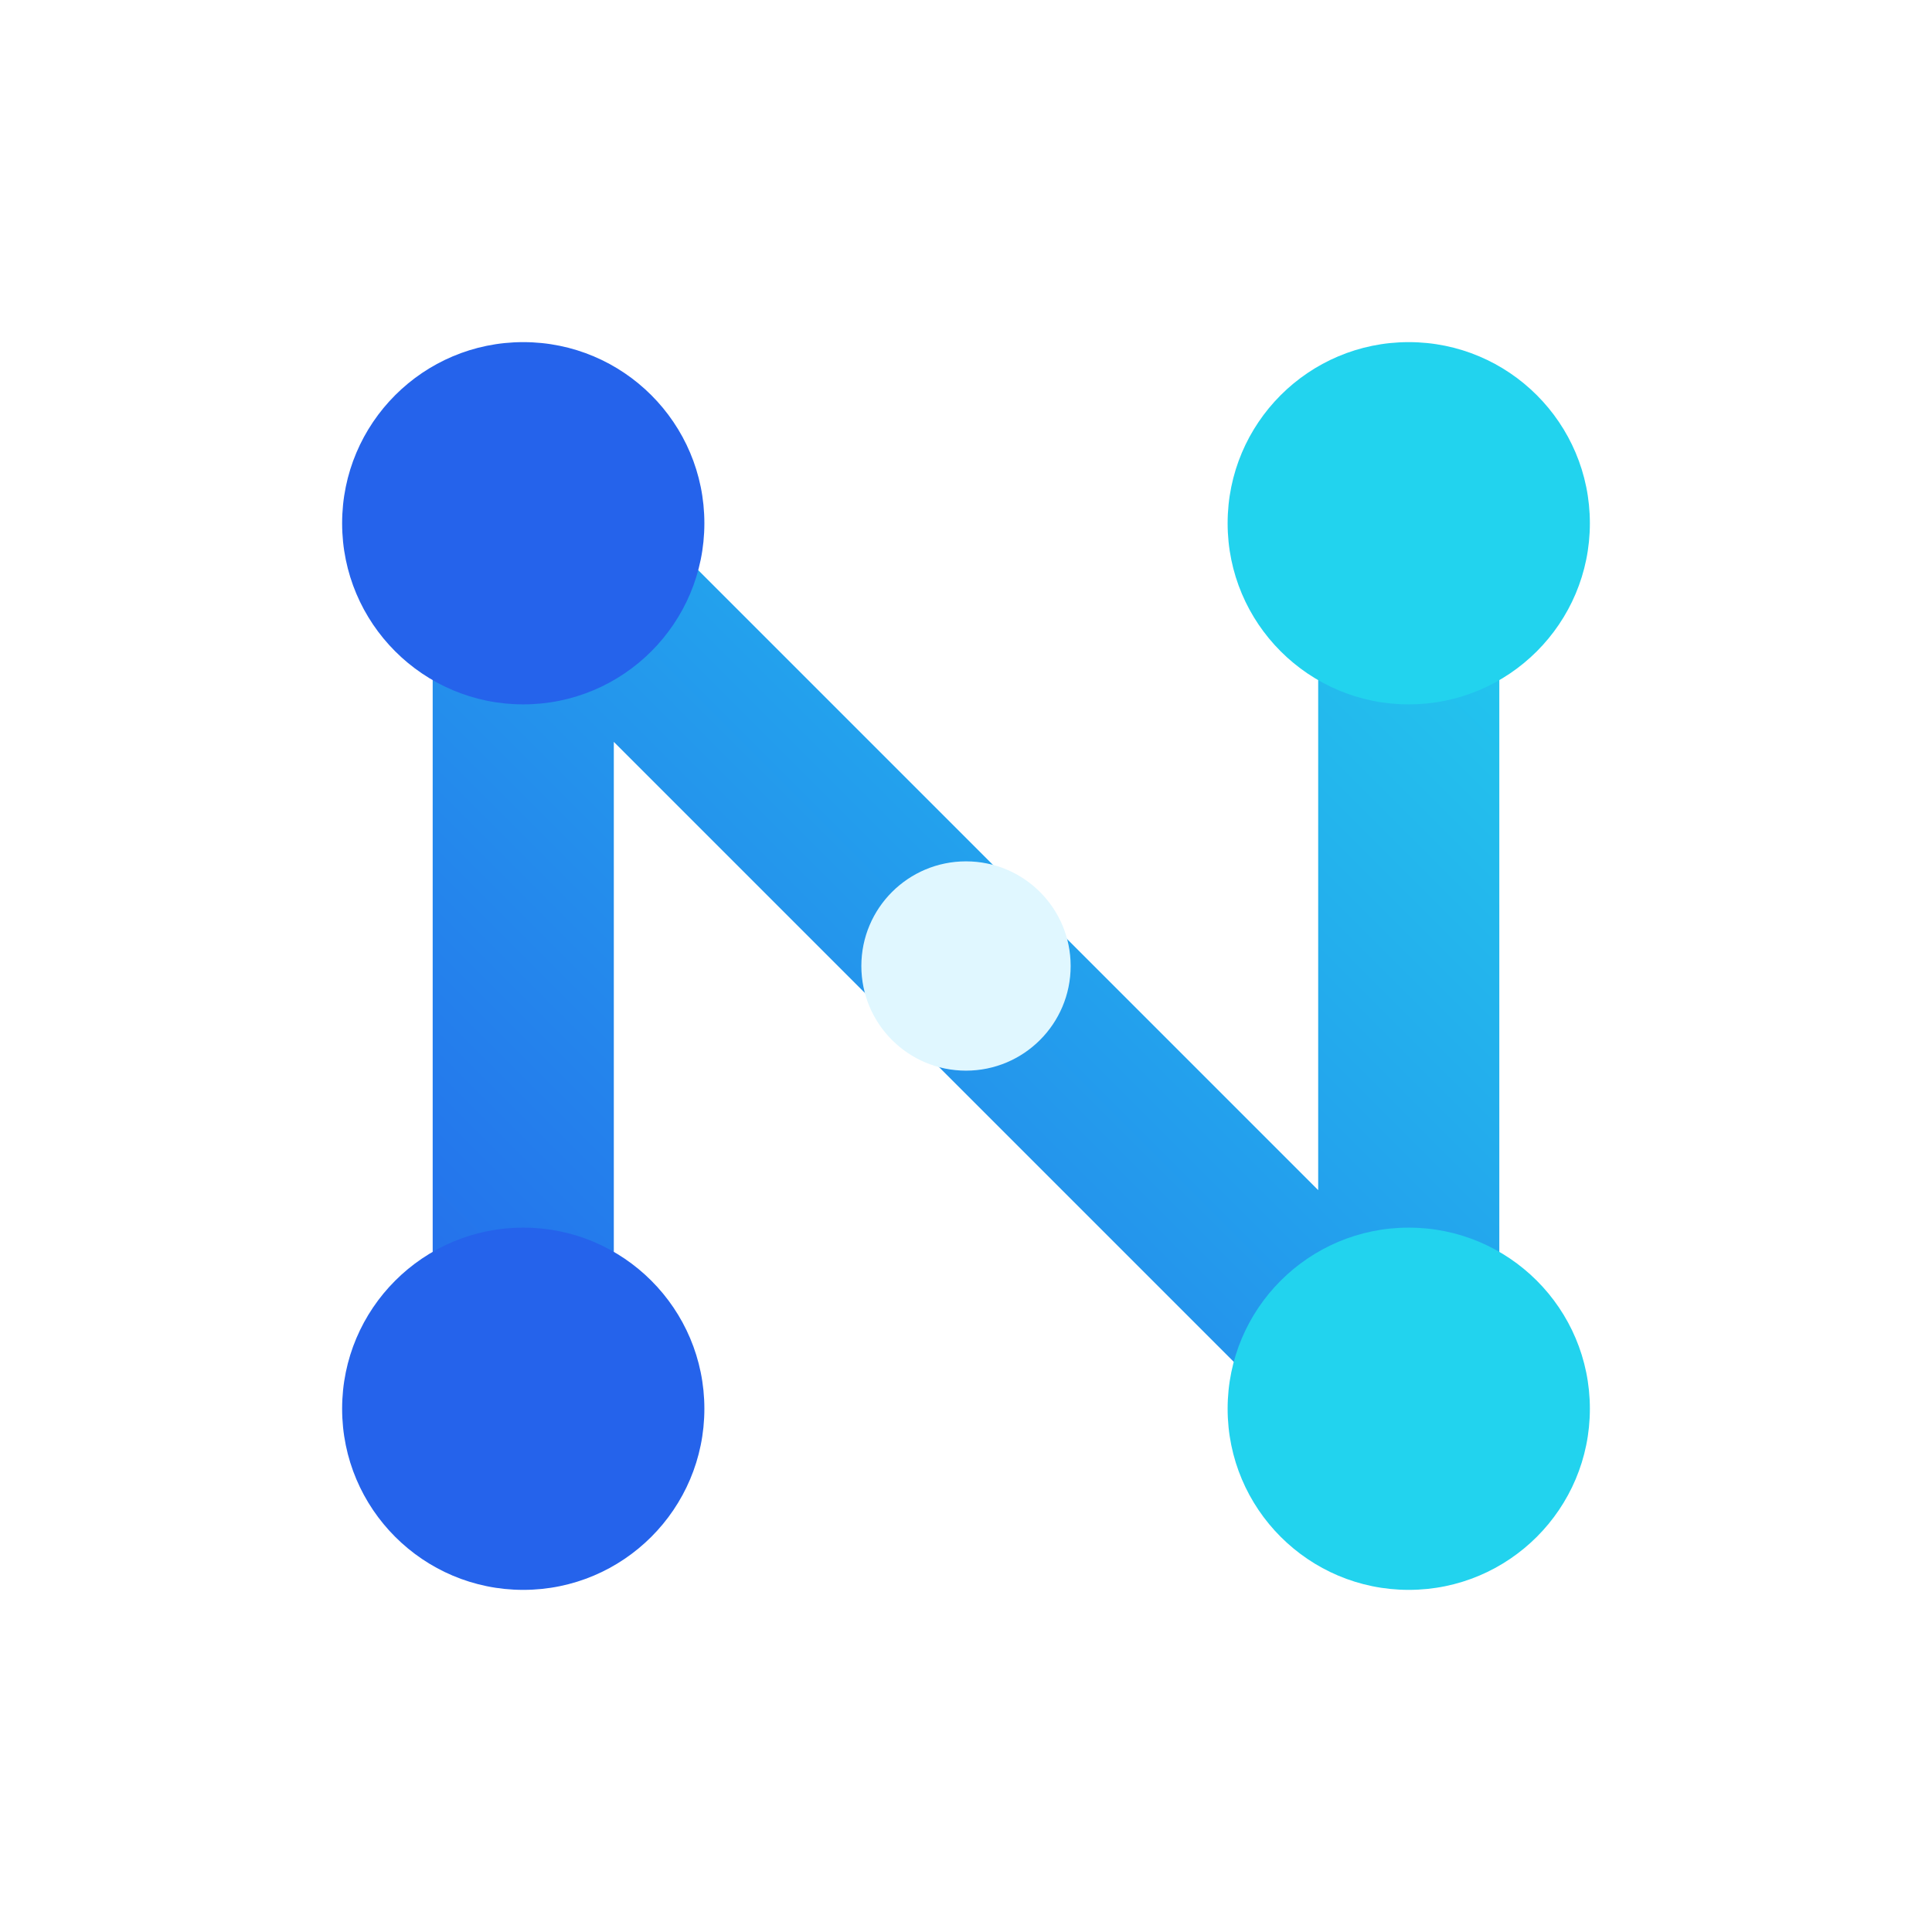
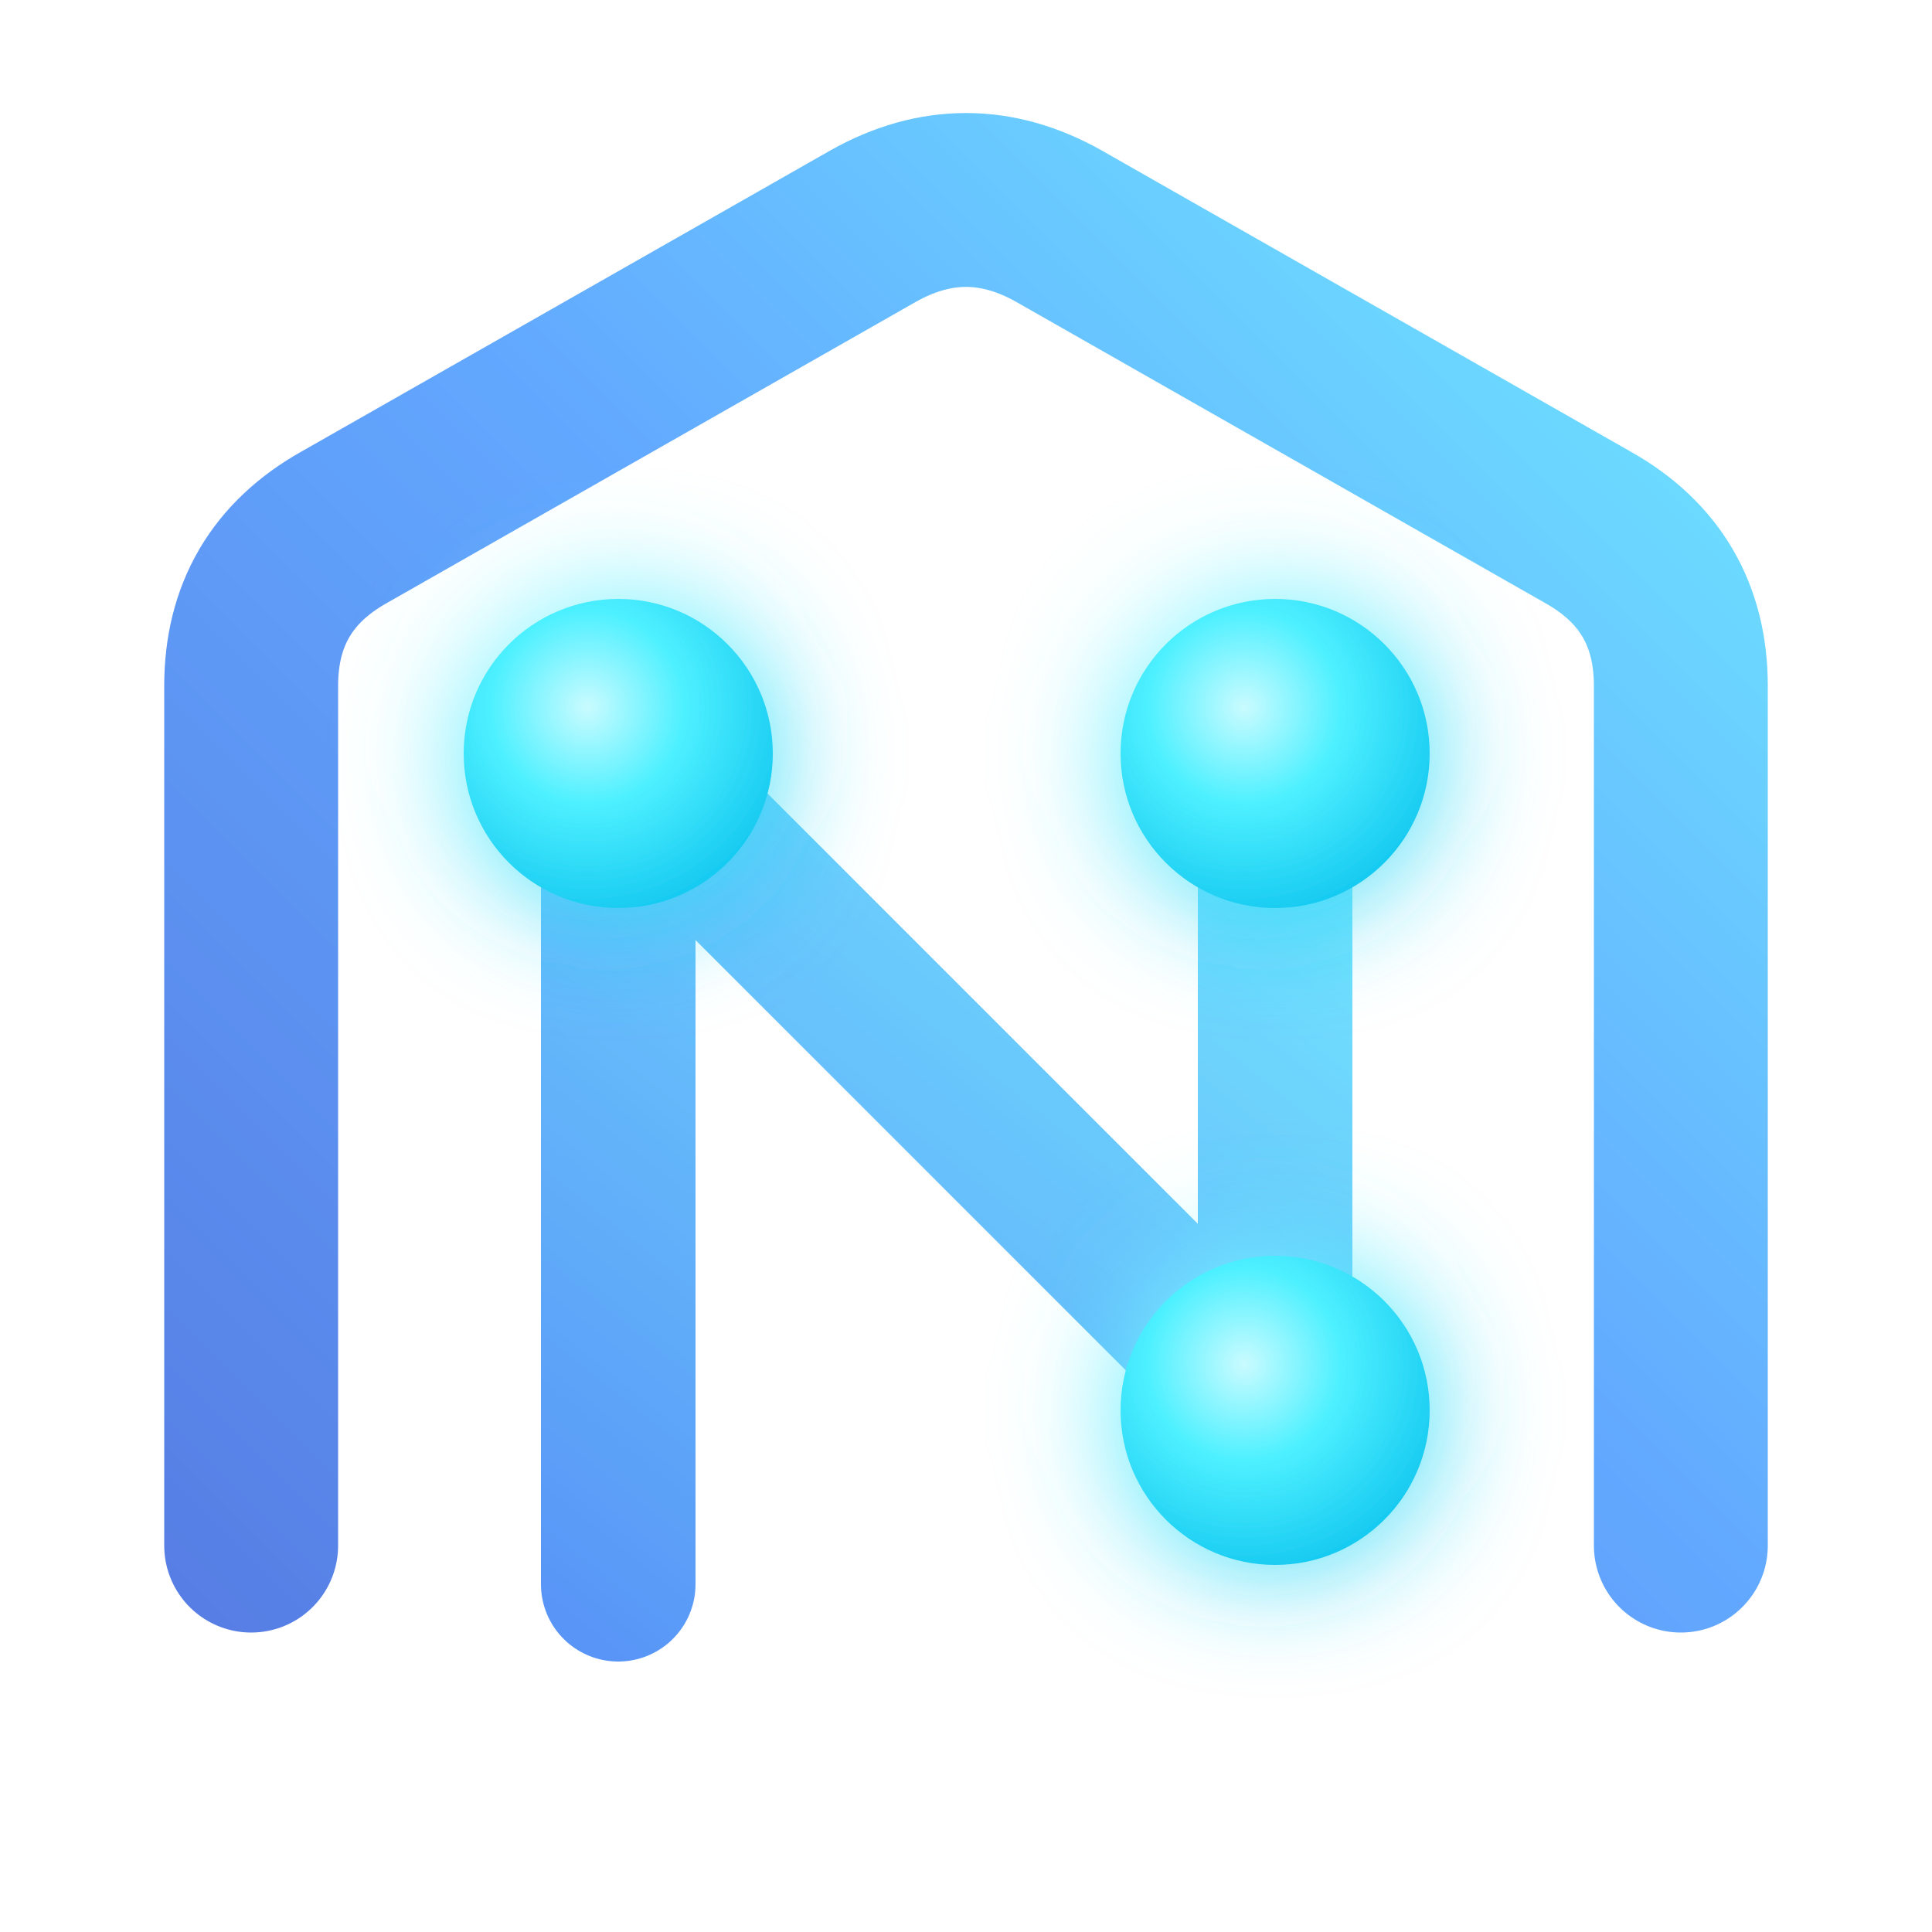
- <svg xmlns="http://www.w3.org/2000/svg" viewBox="0 0 48 48" width="256" height="256" role="img" aria-label="Netrex">
+ <svg xmlns="http://www.w3.org/2000/svg" viewBox="0 0 100 100" width="256" height="256" role="img" aria-label="Netrex">
  <defs>
-     <linearGradient id="g" x1="10" y1="38" x2="38" y2="10" gradientUnits="userSpaceOnUse">
-       <stop offset="0" stop-color="#2563EB" />
-       <stop offset="1" stop-color="#22D3EE" />
+     <linearGradient id="nx-frame" x1="10" y1="90" x2="90" y2="10" gradientUnits="userSpaceOnUse">
+       <stop offset="0" stop-color="#1D4ED8" />
+       <stop offset=".55" stop-color="#2E8BFF" />
+       <stop offset="1" stop-color="#3FE3FF" />
    </linearGradient>
+     <linearGradient id="nx-bar" x1="30" y1="85" x2="70" y2="35" gradientUnits="userSpaceOnUse">
+       <stop offset="0" stop-color="#3B82F6" />
+       <stop offset="1" stop-color="#5EEBFF" />
+     </linearGradient>
+     <radialGradient id="nx-node" cx=".4" cy=".35" r=".7">
+       <stop offset="0" stop-color="#C9FBFF" />
+       <stop offset=".45" stop-color="#4DF0FF" />
+       <stop offset="1" stop-color="#14C8F0" />
+     </radialGradient>
+     <filter id="nx-glow" x="-60%" y="-60%" width="220%" height="220%">
+       <feGaussianBlur stdDeviation="3" result="b" />
+       <feMerge>
+         <feMergeNode in="b" />
+         <feMergeNode in="SourceGraphic" />
+       </feMerge>
+     </filter>
  </defs>
-   <path d="M13 35V13L35 35V13" fill="none" stroke="url(#g)" stroke-width="4.5" stroke-linecap="round" stroke-linejoin="round" />
-   <circle cx="13" cy="13" r="4.5" fill="#2563EB" />
-   <circle cx="13" cy="35" r="4.5" fill="#2563EB" />
-   <circle cx="35" cy="35" r="4.5" fill="#22D3EE" />
-   <circle cx="35" cy="13" r="4.5" fill="#22D3EE" />
-   <circle cx="24" cy="24" r="2.6" fill="#E0F7FF" />
+   <path d="M13 80V35.5Q13 30 17.8 27.3L45.2 11.7Q50 9 54.8 11.7L82.2 27.3Q87 30 87 35.5V80" fill="none" stroke="url(#nx-frame)" stroke-width="9" stroke-linecap="round" stroke-linejoin="round" opacity=".75" />
+   <g fill="none" stroke="url(#nx-bar)" stroke-width="8" stroke-linecap="round" opacity=".85">
+     <path d="M32 39V82" />
+     <path d="M32 39L66 73" />
+     <path d="M66 39V73" />
+   </g>
+   <g fill="url(#nx-node)" filter="url(#nx-glow)">
+     <circle cx="32" cy="39" r="8" />
+     <circle cx="66" cy="39" r="8" />
+     <circle cx="66" cy="73" r="8" />
+   </g>
</svg>
